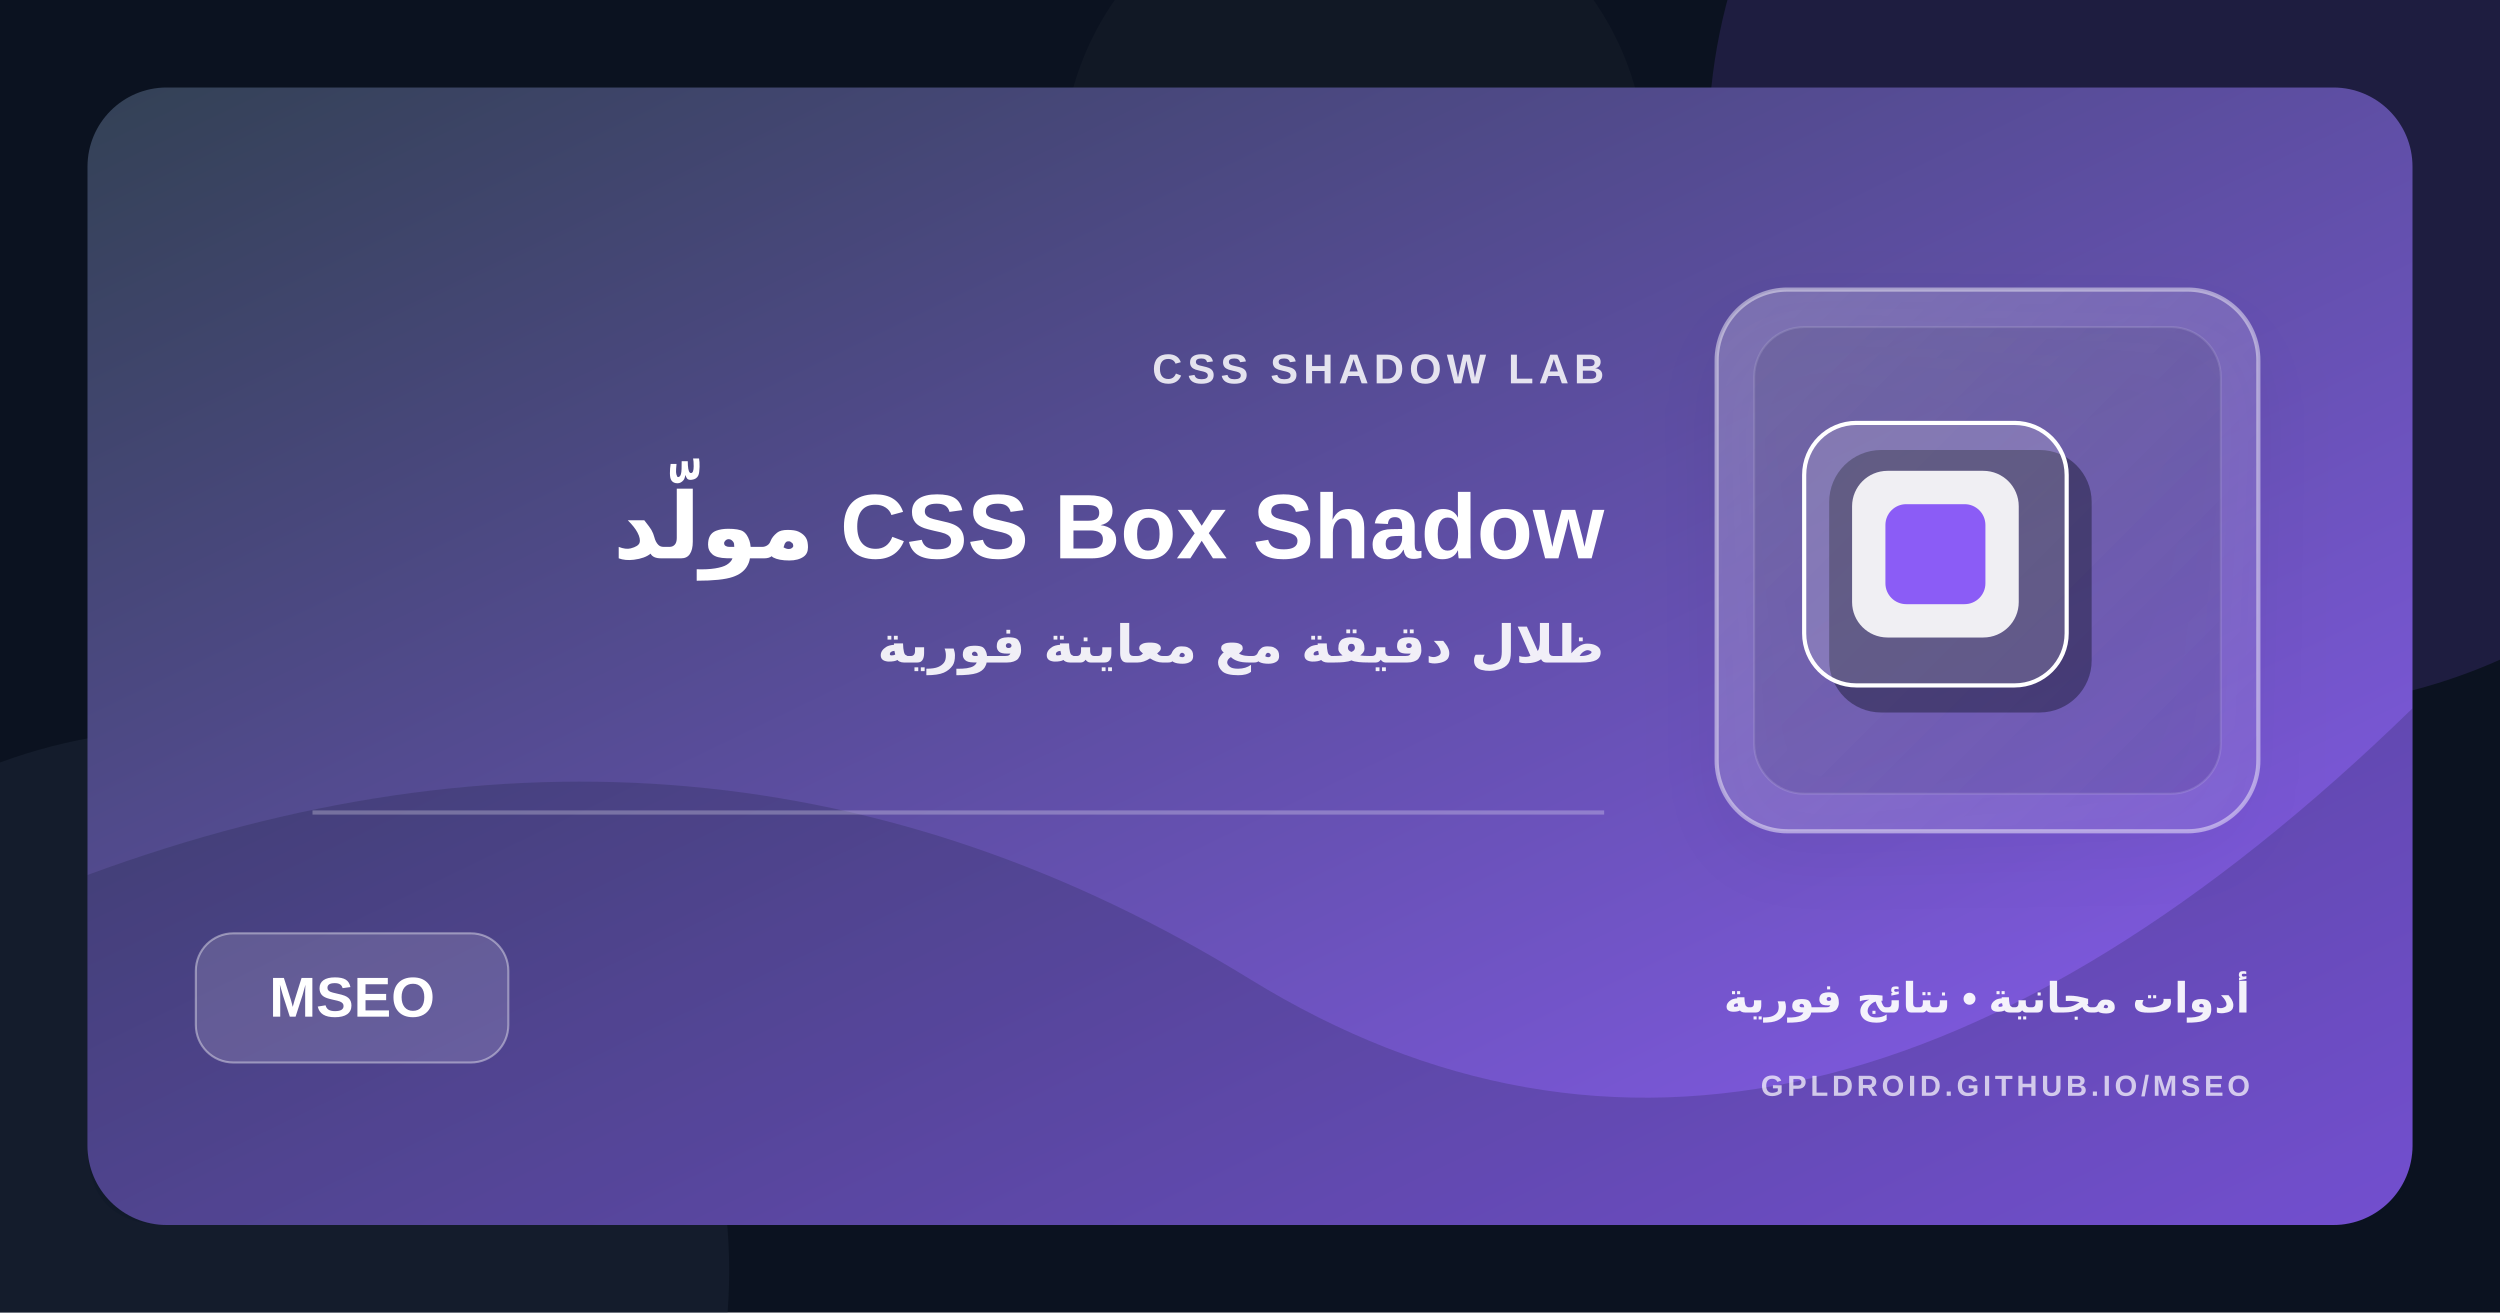
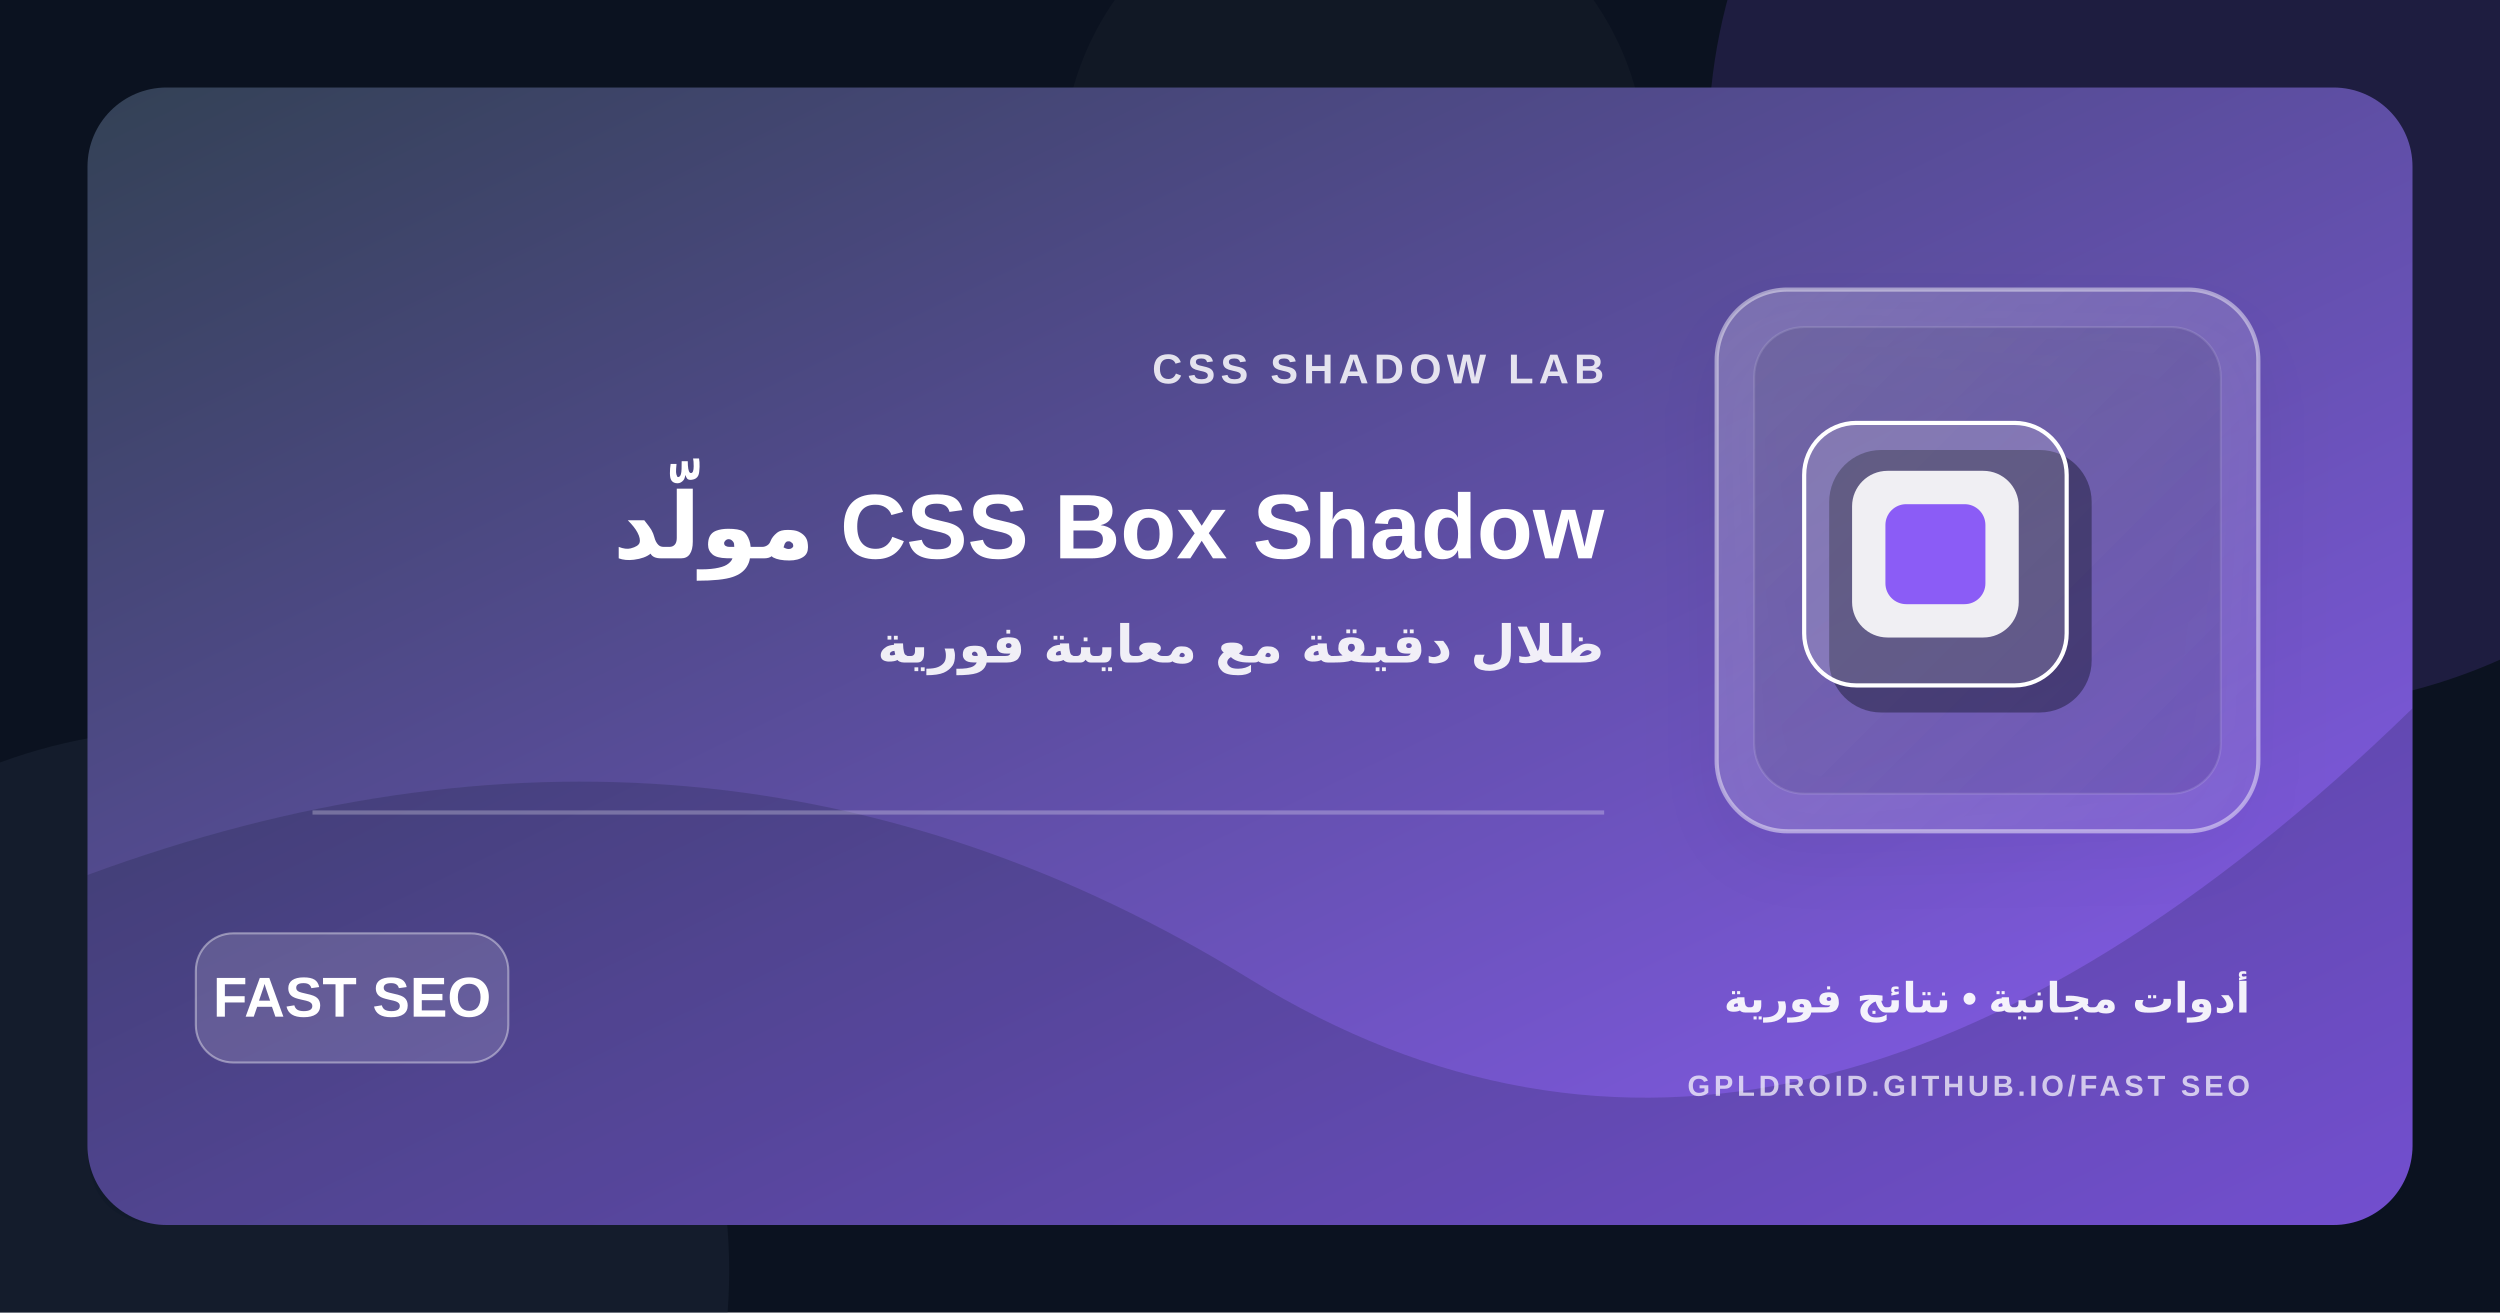
<svg xmlns="http://www.w3.org/2000/svg" width="1200" height="630" viewBox="0 0 1200 630" role="img" aria-labelledby="title desc">
  <defs>
    <linearGradient id="bg" x1="0" y1="0" x2="1" y2="1">
      <stop offset="0" stop-color="#334155" />
      <stop offset="1" stop-color="#8b5cf6" />
    </linearGradient>
    <linearGradient id="glass" x1="0" y1="0" x2="1" y2="1">
      <stop offset="0" stop-color="#fff" stop-opacity=".2" />
      <stop offset="1" stop-color="#fff" stop-opacity=".06" />
    </linearGradient>
    <filter id="shadow" x="-30%" y="-30%" width="160%" height="170%">
      <feDropShadow dx="0" dy="16" stdDeviation="18" flood-color="#020617" flood-opacity=".26" />
    </filter>
  </defs>
  <rect width="1200" height="630" fill="#0b1220" />
  <circle cx="1090" cy="70" r="270" fill="#8b5cf6" opacity=".15" />
  <circle cx="90" cy="610" r="260" fill="#334155" opacity=".22" />
  <circle cx="650" cy="80" r="140" fill="#fff" opacity=".025" />
  <rect x="42" y="42" width="1116" height="546" rx="38" fill="url(#bg)" />
  <path d="M42 420Q340 310 600 470T1158 340V550Q1158 588 1120 588H80Q42 588 42 550Z" fill="#06101f" opacity=".18" />
  <g filter="url(#shadow)">
    <rect x="824" y="139" width="260" height="260" rx="34" fill="url(#glass)" stroke="#fff" stroke-opacity=".45" stroke-width="2" />
    <rect x="842" y="157" width="224" height="224" rx="24" fill="#07111f" fill-opacity=".1" stroke="#fff" stroke-opacity=".12" />
  </g>
  <g>
    <rect x="866" y="203" width="126" height="126" rx="25" fill="#030712" opacity=".38" transform="translate(12 13)" />
    <rect x="866" y="203" width="126" height="126" rx="25" fill="#fff" fill-opacity=".15" stroke="#fff" stroke-width="2" />
    <rect x="889" y="226" width="80" height="80" rx="17" fill="#fff" fill-opacity=".9" />
    <rect x="905" y="242" width="48" height="48" rx="10" fill="#8b5cf6" />
  </g>
  <text x="770" y="184" text-anchor="end" font-family="Arial,sans-serif" font-size="20" font-weight="800" letter-spacing="2.5" fill="#fff" opacity=".84">CSS SHADOW LAB</text>
  <text x="770" y="268" text-anchor="end" font-family="Cairo,Arial,sans-serif" font-size="44" font-weight="900" fill="#fff">مولّد CSS Box Shadow</text>
  <text x="770" y="318" text-anchor="end" font-family="Cairo,Arial,sans-serif" font-size="25" font-weight="600" fill="#fff" opacity=".91">ظلال دقيقة مع معاينة فورية</text>
  <path d="M150 390h620" stroke="#fff" stroke-opacity=".26" stroke-width="2" />
  <rect x="94" y="448" width="150" height="62" rx="18" fill="#fff" fill-opacity=".14" stroke="#fff" stroke-opacity=".4" />
-   <text x="169" y="488" text-anchor="middle" font-family="Arial,sans-serif" font-size="27" font-weight="900" fill="#fff">MSEO</text>
+   <text x="169" y="488" text-anchor="middle" font-family="Arial,sans-serif" font-size="27" font-weight="900" fill="#fff">FAST SEO</text>
  <text x="1080" y="486" text-anchor="end" font-family="Cairo,Arial,sans-serif" font-size="20" font-weight="700" fill="#fff" opacity=".92">أدوات مجانية • نتائج فورية</text>
-   <text x="1080" y="526" text-anchor="end" font-family="Arial,sans-serif" font-size="14" font-weight="700" letter-spacing="1.8" fill="#fff" opacity=".7">GPLDROID.GITHUB.IO/MSEO</text>
+   <text x="1080" y="526" text-anchor="end" font-family="Arial,sans-serif" font-size="14" font-weight="700" letter-spacing="1.8" fill="#fff" opacity=".7">GPLDROID.GITHUB.IO/FAST SEO</text>
</svg>
